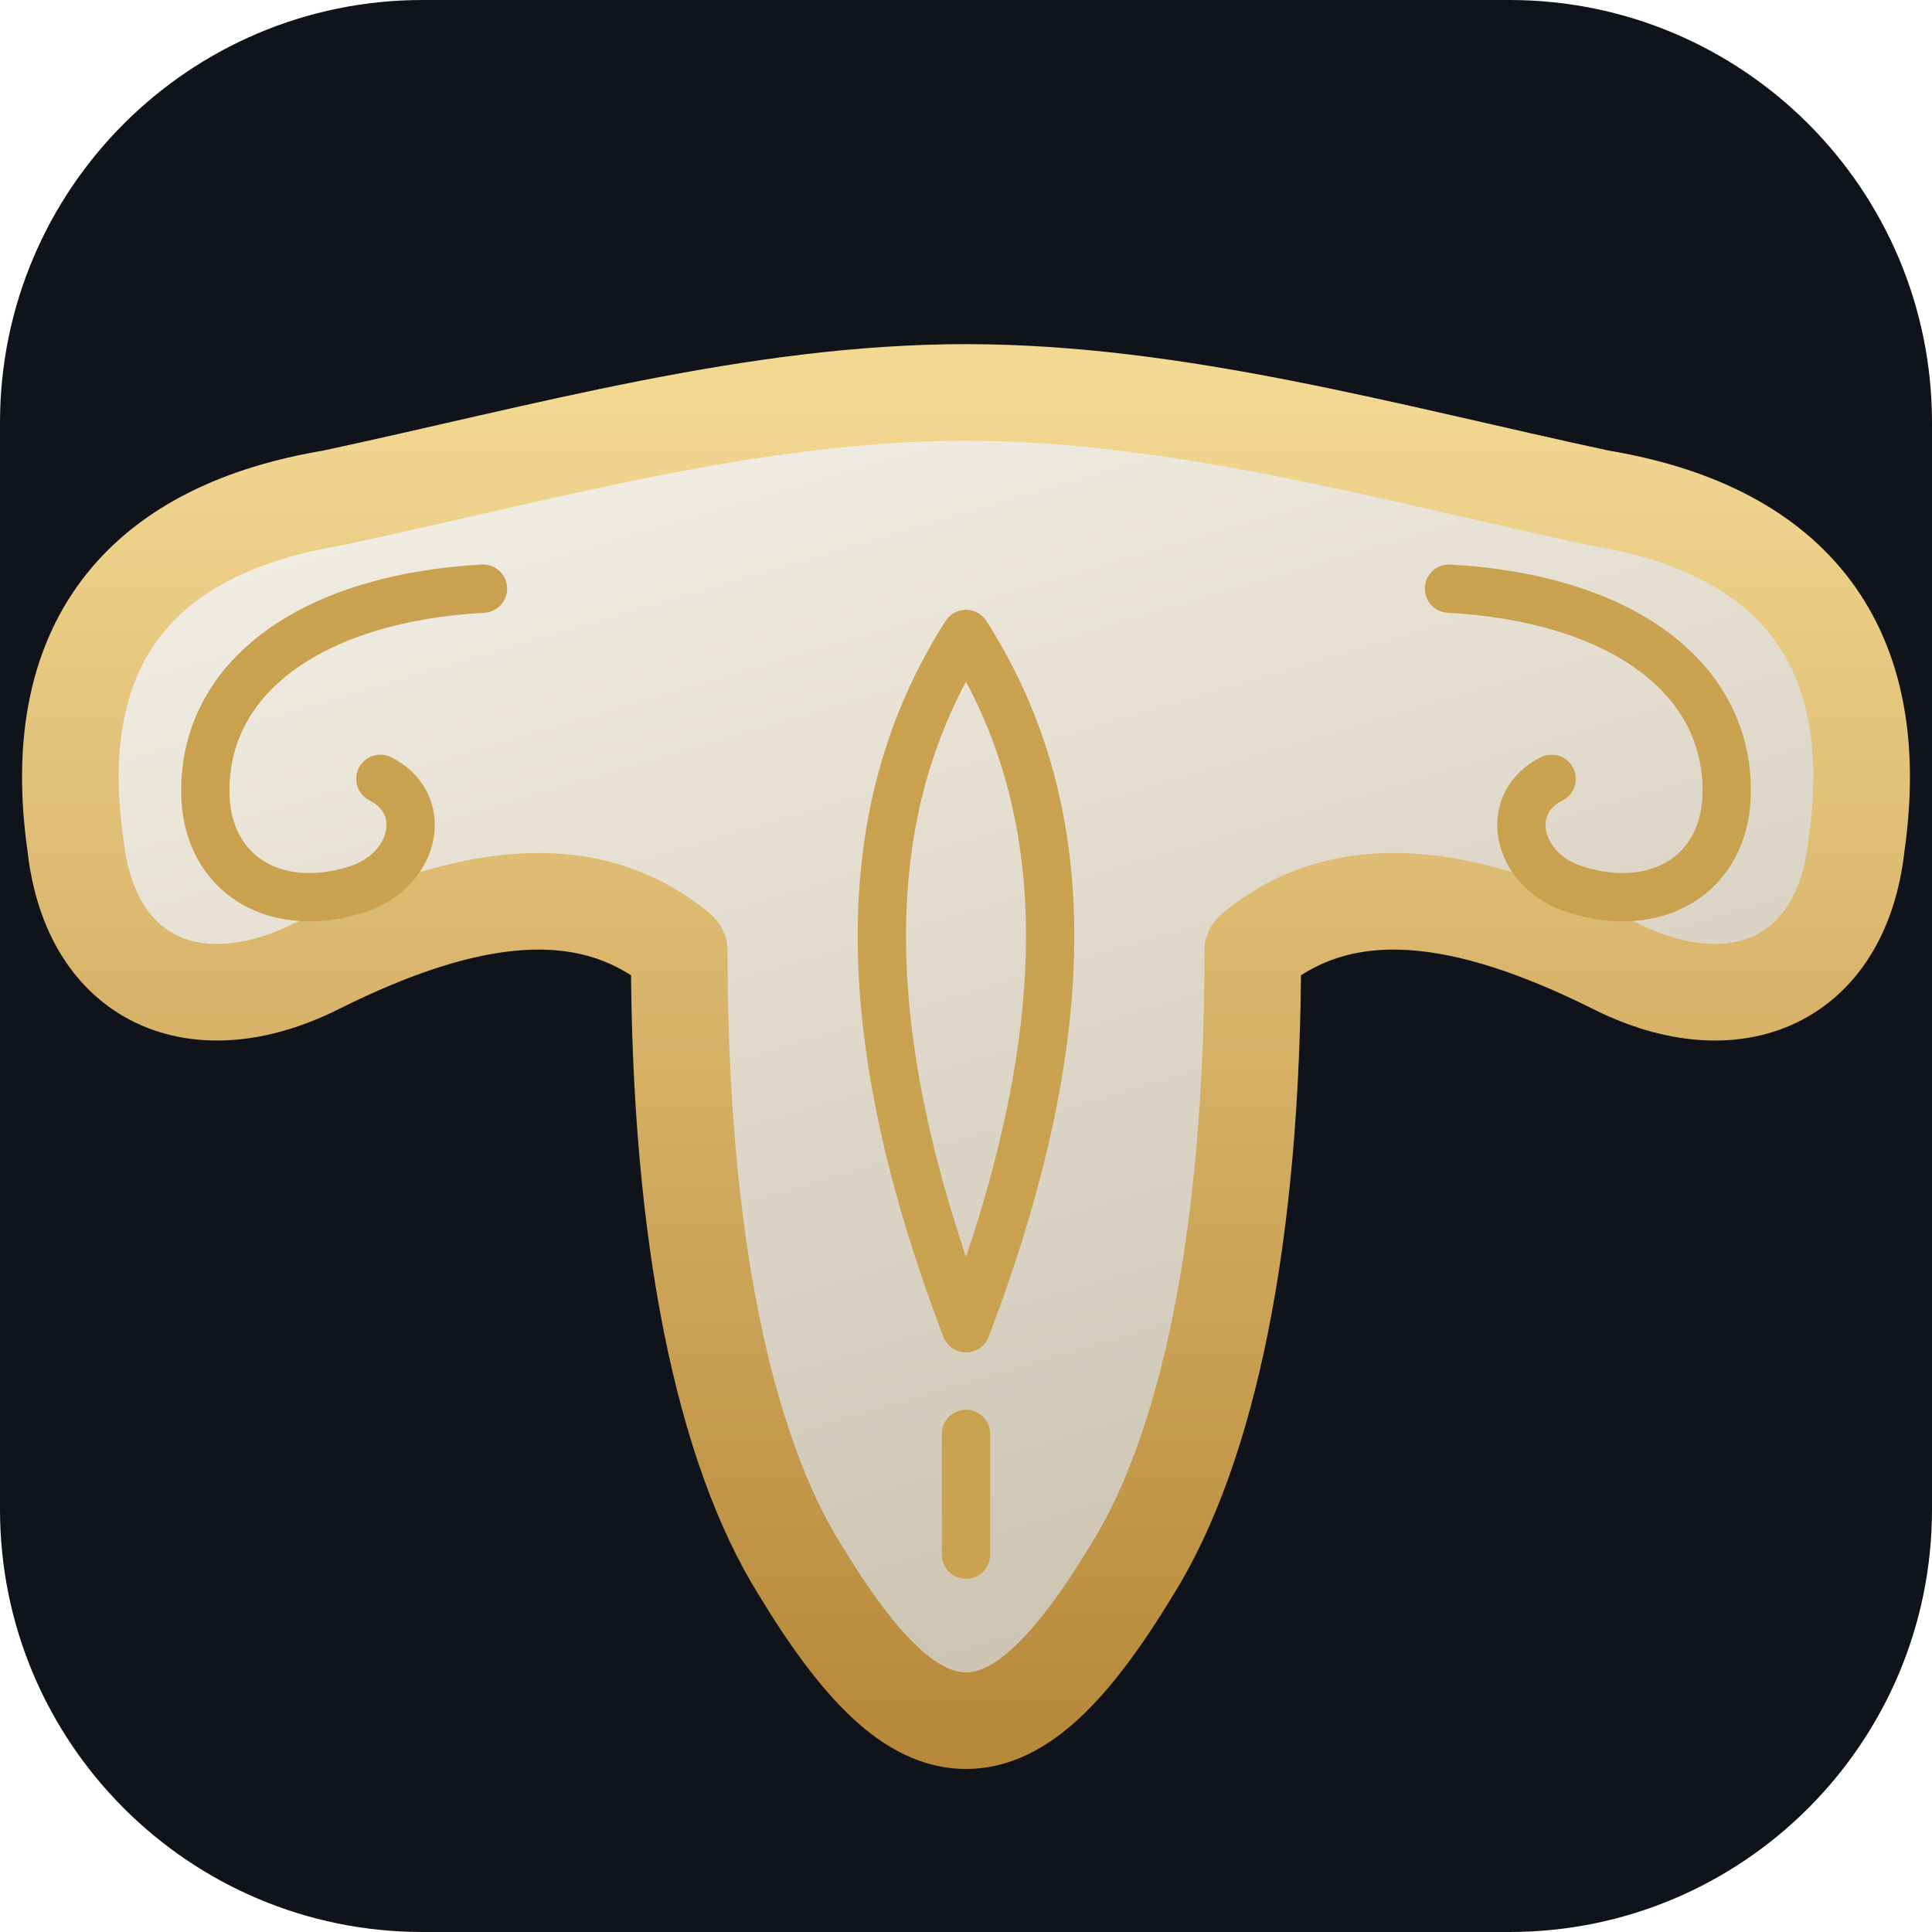
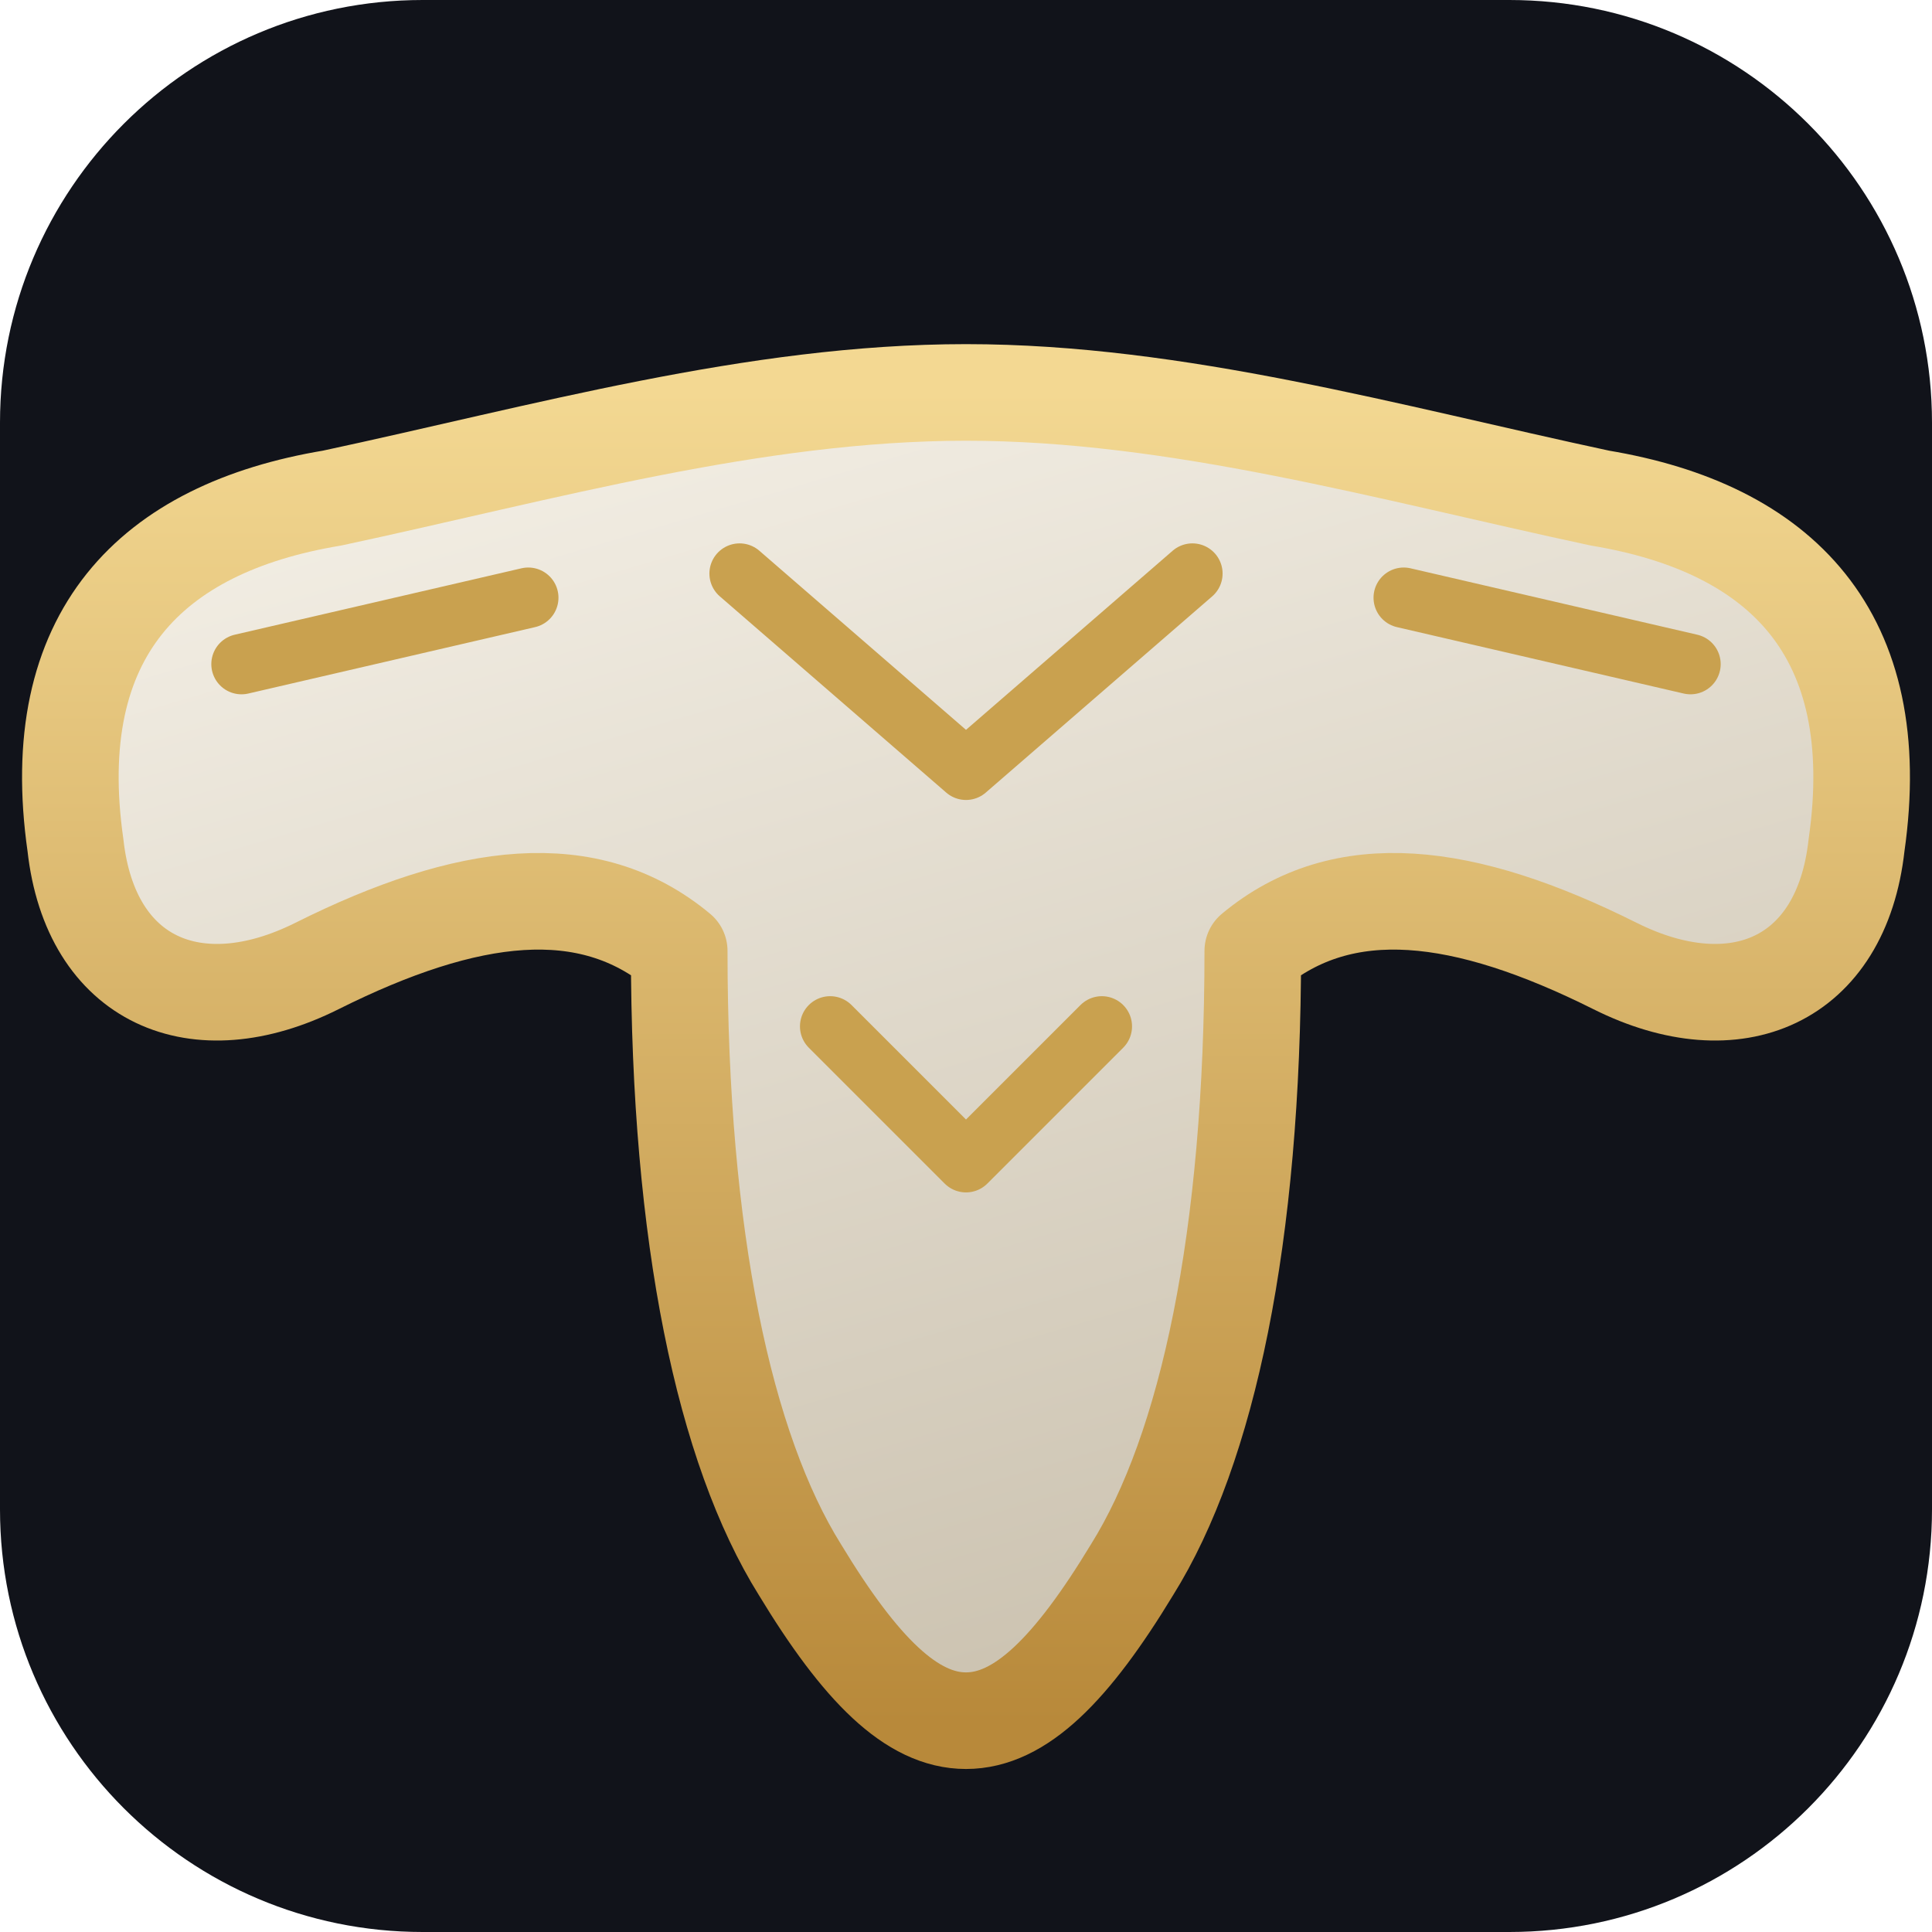
<svg xmlns="http://www.w3.org/2000/svg" viewBox="0 0 64 64">
  <defs>
    <linearGradient id="gold" x1="0" y1="0" x2="0" y2="1">
      <stop offset="0" stop-color="#f3d892" />
      <stop offset="1" stop-color="#b8893a" />
    </linearGradient>
    <linearGradient id="ivory" x1="0" y1="0" x2="0.4" y2="1">
      <stop offset="0" stop-color="#f7f3ea" />
      <stop offset="1" stop-color="#cdc4b2" />
    </linearGradient>
  </defs>
  <rect width="64" height="64" rx="14" fill="#11131a" />
  <path d="M2.5 28            C1.5 21 5 17.5 11 16.5            C18 15 25 13 32 13            C39 13 46 15 53 16.5            C59 17.5 62.5 21 61.5 28            C61 32.5 57.5 34 53.5 32            C48.5 29.5 44.5 29 41.5 31.5            C41.5 41 40 48 37.5 52            C35.5 55.3 33.8 57 32 57            C30.2 57 28.5 55.3 26.5 52            C24 48 22.5 41 22.5 31.5            C19.5 29 15.5 29.5 10.5 32            C6.5 34 3 32.5 2.5 28 Z" fill="url(#ivory)" stroke="url(#gold)" stroke-width="3.2" stroke-linejoin="round" />
-   <g fill="none" stroke="#c9a14f" stroke-width="1.6" stroke-linecap="round" stroke-linejoin="round">
-     <path d="M16 19.5 C10.5 19.8 6.8 22.3 6.8 26.2 C6.8 29 9.2 30.4 12 29.4 C13.8 28.7 14.2 26.6 12.6 25.8" />
-     <path d="M48 19.5 C53.5 19.8 57.2 22.3 57.2 26.2 C57.2 29 54.8 30.4 52 29.4 C50.2 28.7 49.8 26.6 51.4 25.8" />
-     <path d="M32 21 C35.2 26 36.2 33 32 44 C27.8 33 28.8 26 32 21 Z" />
-     <path d="M32 47.5 L32 51.5" />
+   <g fill="none" stroke="#c9a14f" stroke-width="2" stroke-linecap="round" stroke-linejoin="round">
+     <path d="M24.5 19 L32 25.5 L39.5 19" />
+     <path d="M27.5 34 L32 38.5 L36.5 34" />
+     <path d="M8 22 L17.5 19.8" />
+     <path d="M56 22 L46.5 19.8" />
  </g>
</svg>
